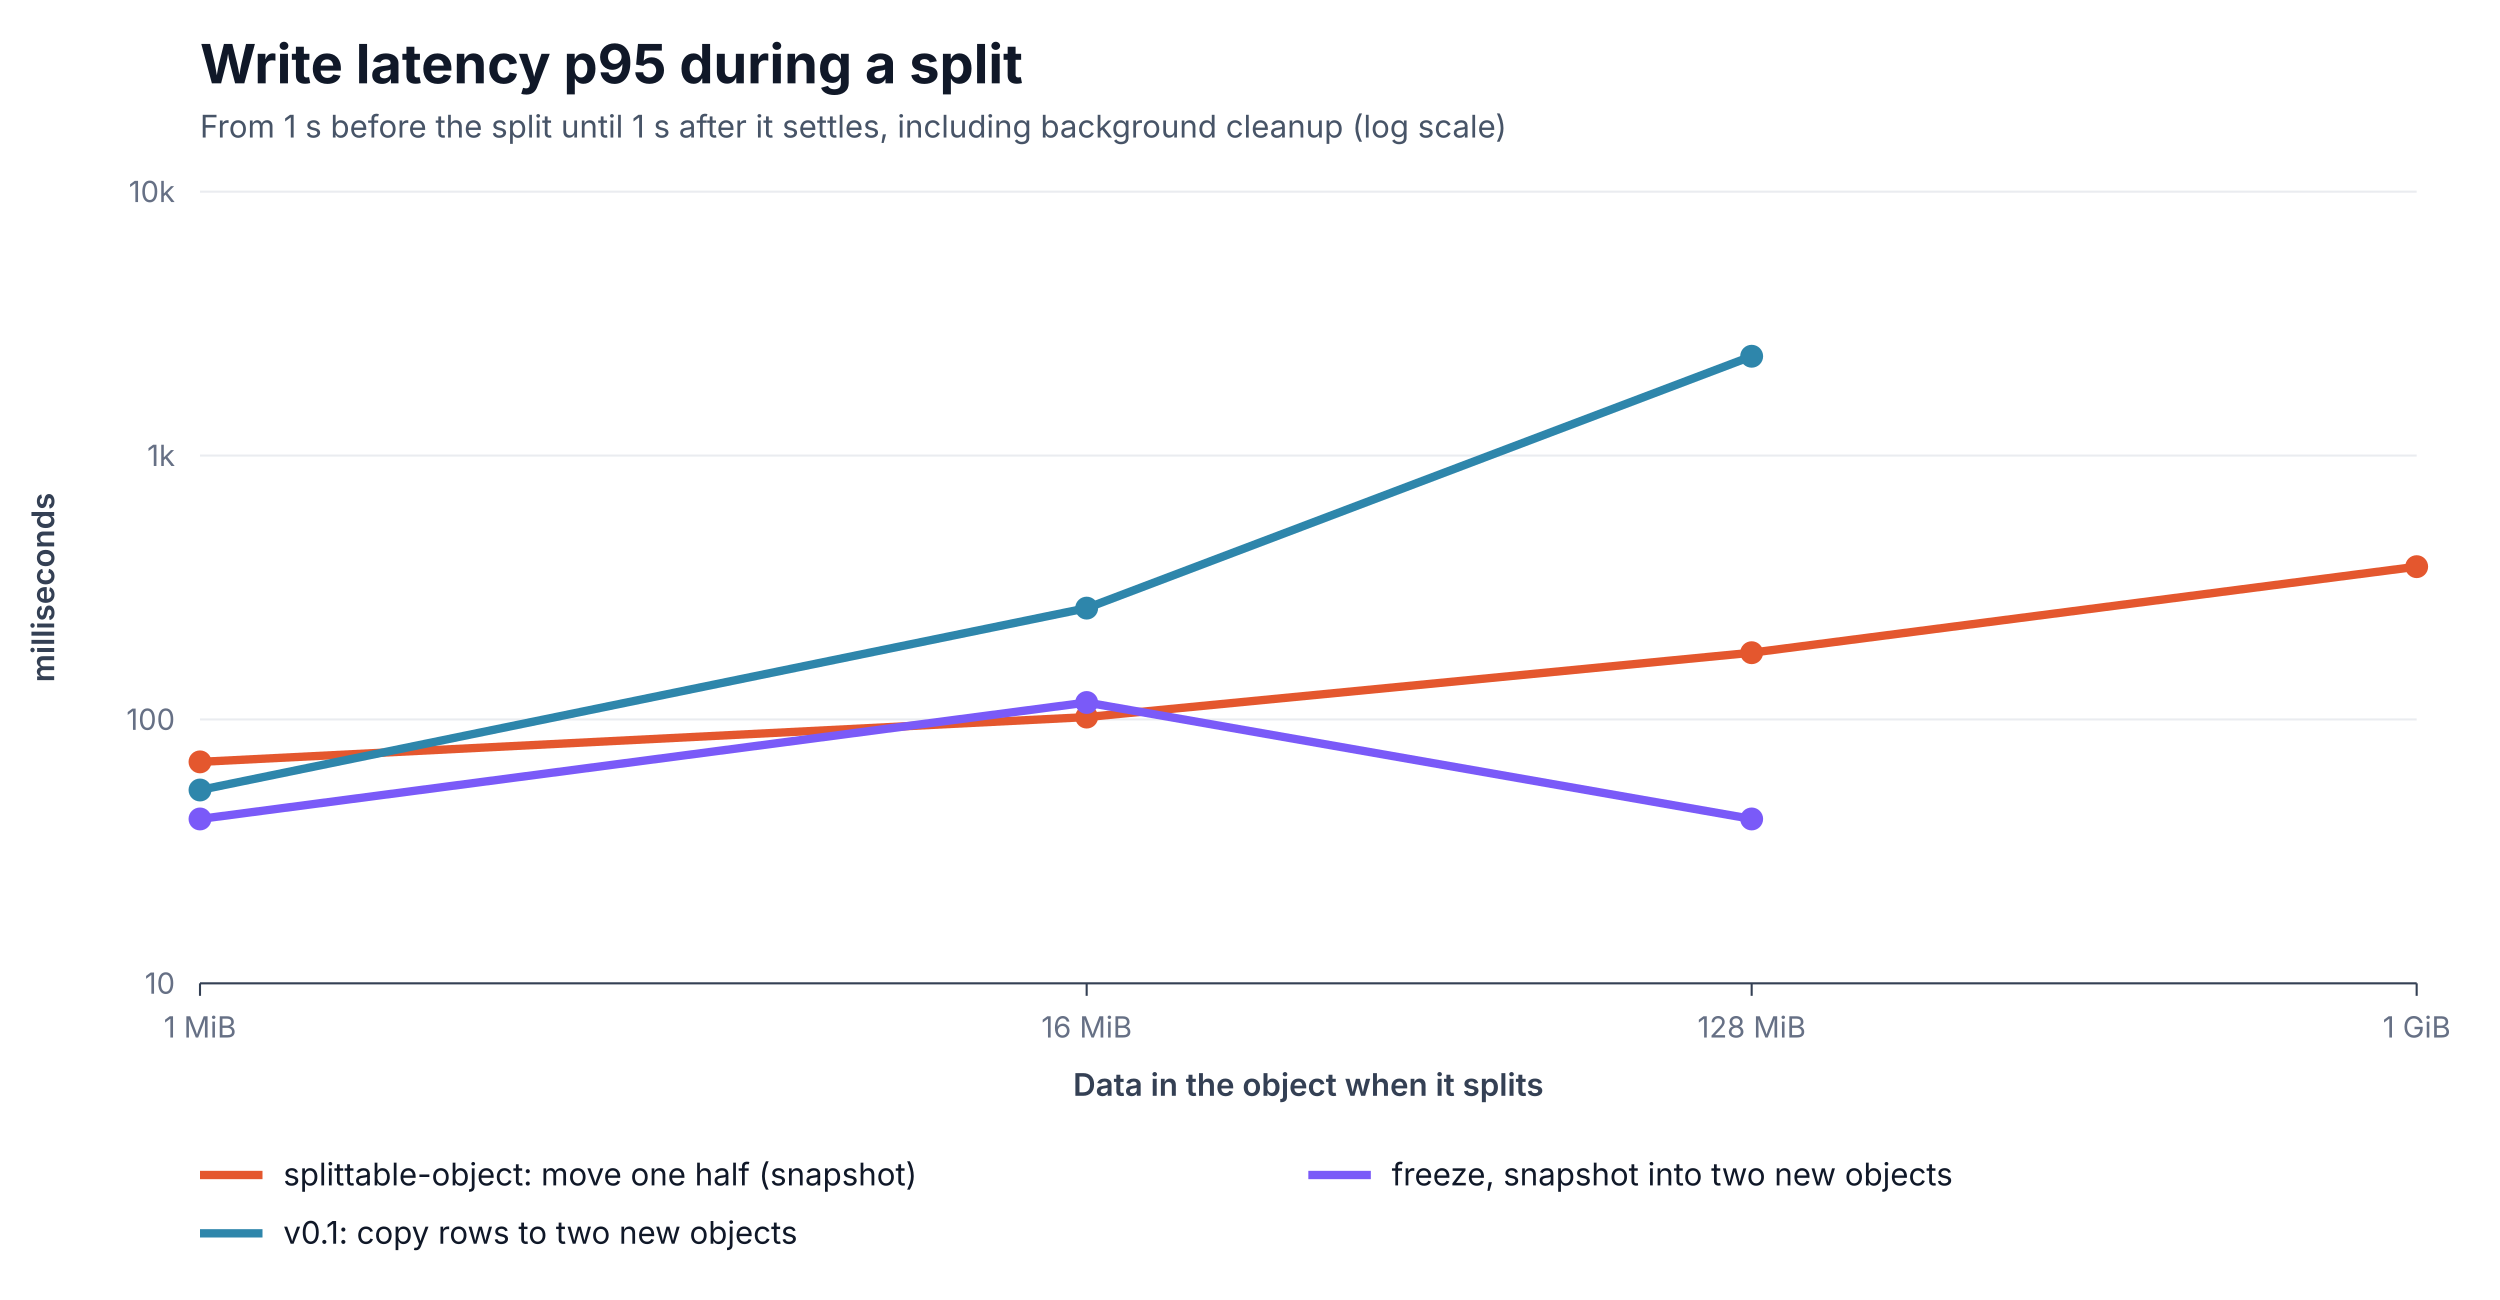
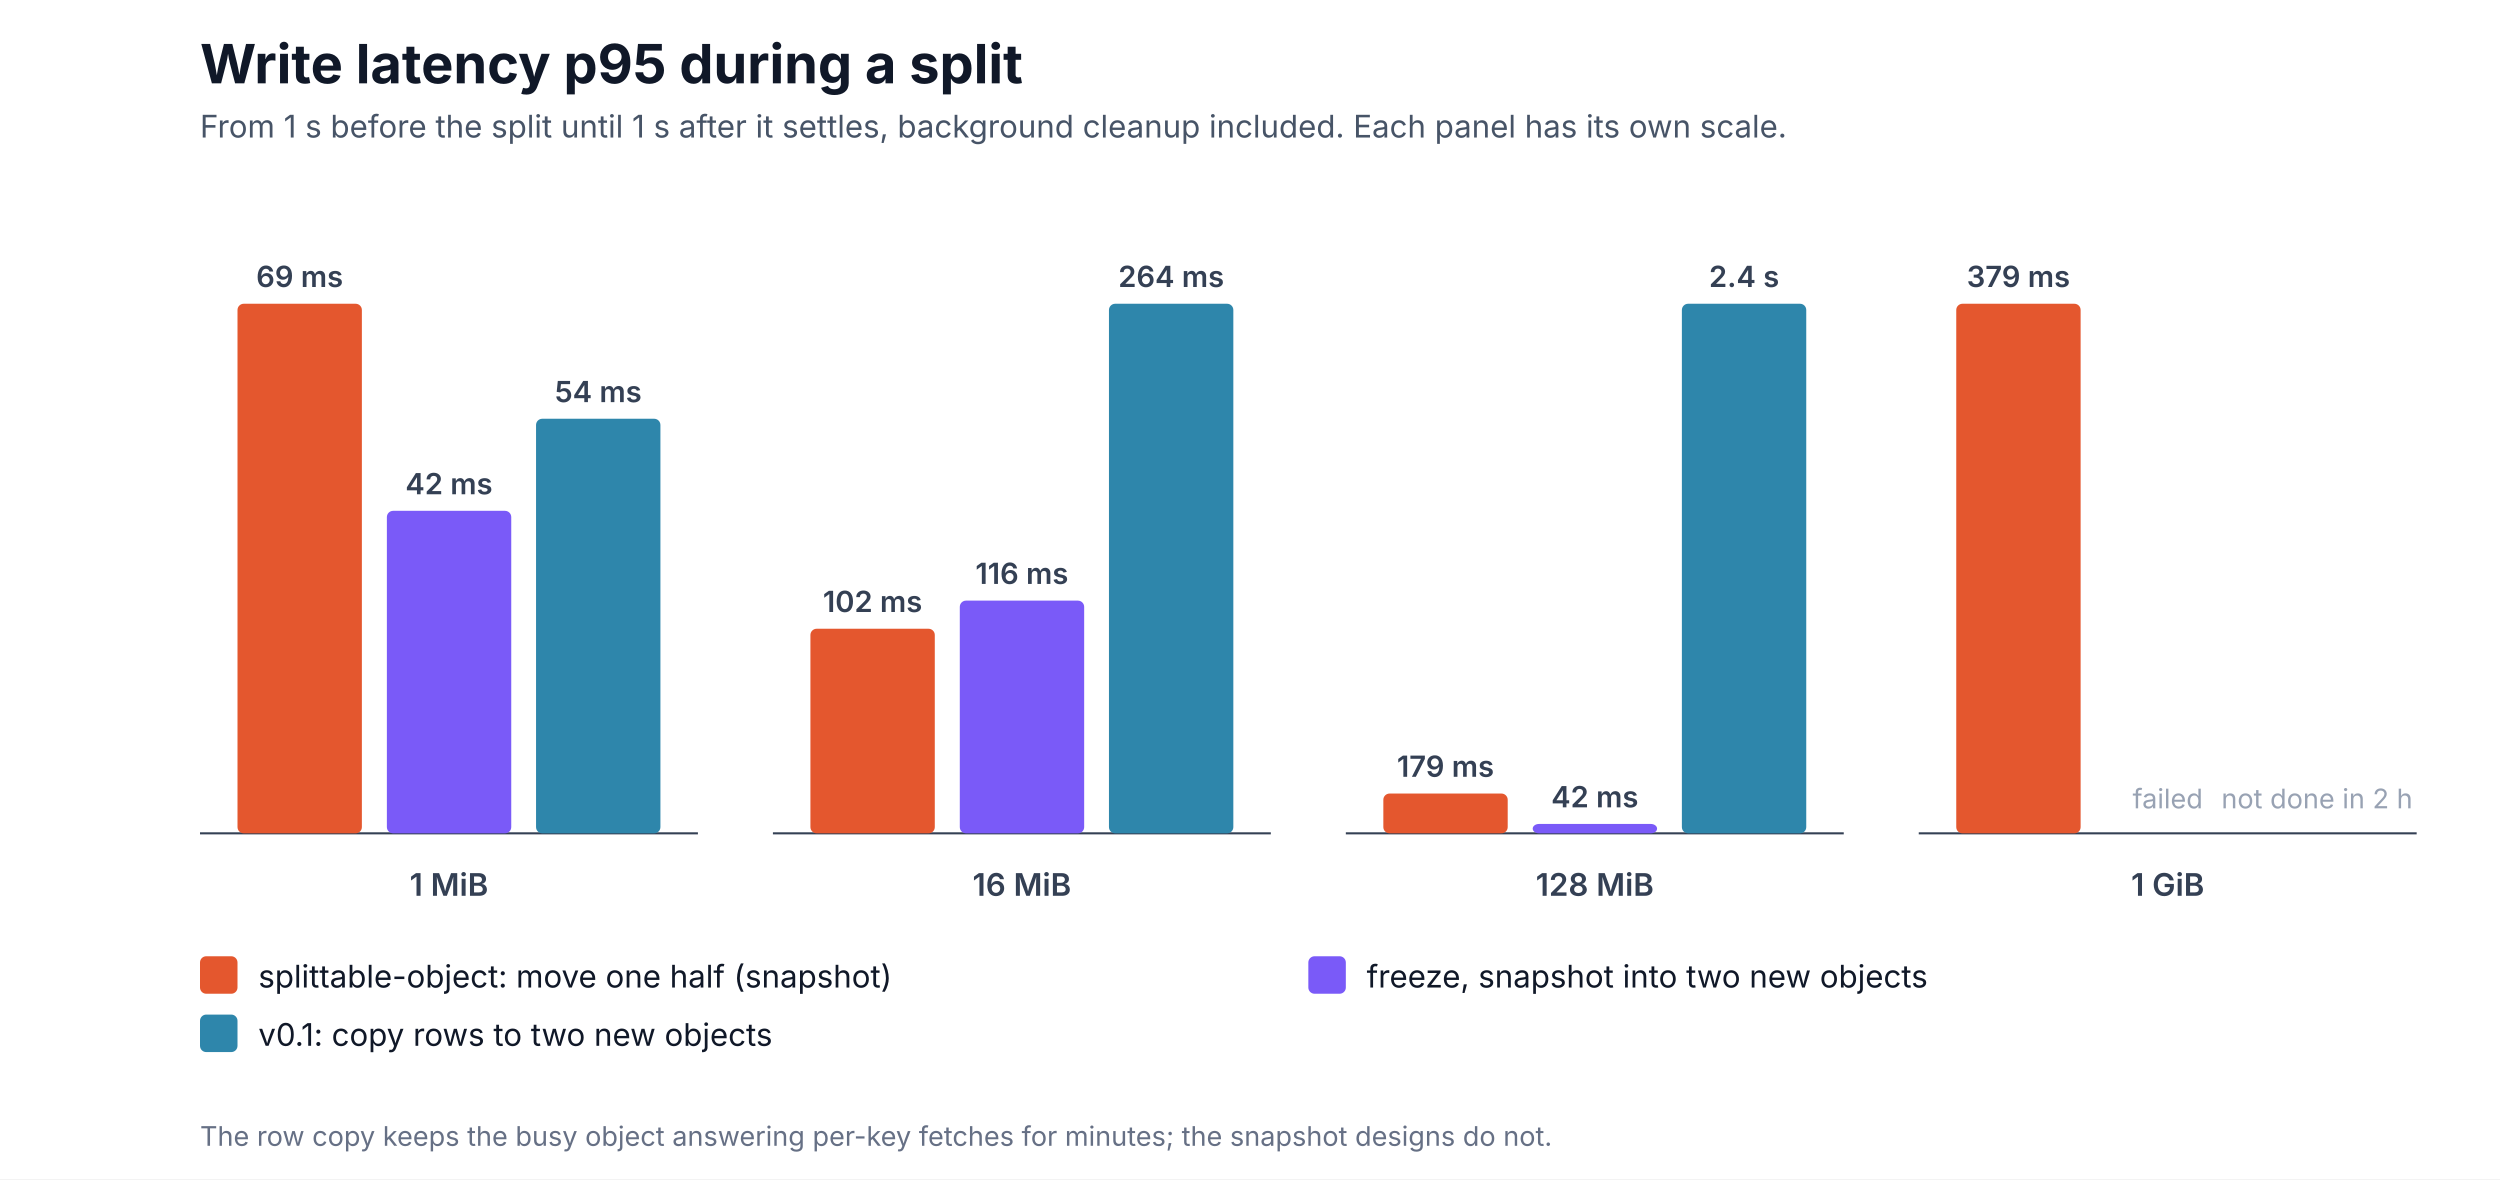
- <svg xmlns="http://www.w3.org/2000/svg" width="1200" height="624" viewBox="0 0 1200 624">
-   <style>text{font-family:Inter,ui-sans-serif,system-ui,-apple-system,sans-serif;fill:#101828}.title{font-size:26px;font-weight:700}.sub{font-size:15px;fill:#475467}.tick{font-size:14px;fill:#667085}.label{font-size:15px;font-weight:600;fill:#344054}.legend{font-size:15px}.grid{stroke:#eaecf0}.axisline{stroke:#344054}</style>
-   <rect width="1200" height="624" fill="#fff" />
+ <svg xmlns="http://www.w3.org/2000/svg" width="1200" height="566" viewBox="0 0 1200 566">
+   <style>text{font-family:Inter,ui-sans-serif,system-ui,-apple-system,sans-serif;fill:#101828}.title{font-size:26px;font-weight:700}.sub{font-size:15px;fill:#475467}.label{font-size:15px;font-weight:600;fill:#344054}.legend{font-size:15px}.value{font-size:14px;font-weight:600;fill:#344054}.na{font-size:13px;fill:#98a2b3}.note{font-size:13px;fill:#667085}.axisline{stroke:#344054}</style>
+   <rect width="1200" height="566" fill="#fff" />
  <text x="96" y="40" class="title">Write latency p95 during a split</text>
-   <text x="96" y="66" class="sub">From 1 s before the split until 1 s after it settles, including background cleanup (log scale)</text>
-   <line x1="96" x2="1160" y1="472" y2="472" class="grid" />
-   <text x="84" y="477" text-anchor="end" class="tick">10</text>
-   <line x1="96" x2="1160" y1="345.333" y2="345.333" class="grid" />
-   <text x="84" y="350.333" text-anchor="end" class="tick">100</text>
-   <line x1="96" x2="1160" y1="218.667" y2="218.667" class="grid" />
-   <text x="84" y="223.667" text-anchor="end" class="tick">1k</text>
-   <line x1="96" x2="1160" y1="92" y2="92" class="grid" />
-   <text x="84" y="97" text-anchor="end" class="tick">10k</text>
-   <line x1="96" x2="1160" y1="472" y2="472" class="axisline" />
-   <line x1="96" x2="96" y1="472" y2="478" class="axisline" />
-   <text x="96" y="498" text-anchor="middle" class="tick">1 MiB</text>
-   <line x1="521.6" x2="521.6" y1="472" y2="478" class="axisline" />
-   <text x="521.6" y="498" text-anchor="middle" class="tick">16 MiB</text>
-   <line x1="840.8" x2="840.8" y1="472" y2="478" class="axisline" />
-   <text x="840.8" y="498" text-anchor="middle" class="tick">128 MiB</text>
-   <line x1="1160" x2="1160" y1="472" y2="478" class="axisline" />
-   <text x="1160" y="498" text-anchor="middle" class="tick">1 GiB</text>
-   <polyline points="96.0,365.7 521.6,344.2 840.8,313.3 1160.0,272.0" fill="none" stroke="#e4572e" stroke-width="4" stroke-linejoin="round" />
-   <circle cx="96.0" cy="365.7" r="5.5" fill="#e4572e" />
-   <circle cx="521.6" cy="344.2" r="5.5" fill="#e4572e" />
-   <circle cx="840.8" cy="313.3" r="5.5" fill="#e4572e" />
-   <circle cx="1160.0" cy="272.0" r="5.5" fill="#e4572e" />
-   <polyline points="96.0,393.1 521.6,337.2 840.8,393.1" fill="none" stroke="#7a5af8" stroke-width="4" stroke-linejoin="round" />
-   <circle cx="96.0" cy="393.1" r="5.5" fill="#7a5af8" />
-   <circle cx="521.6" cy="337.2" r="5.5" fill="#7a5af8" />
-   <circle cx="840.8" cy="393.1" r="5.5" fill="#7a5af8" />
-   <polyline points="96.0,379.2 521.6,291.9 840.8,171.0" fill="none" stroke="#2e86ab" stroke-width="4" stroke-linejoin="round" />
-   <circle cx="96.0" cy="379.2" r="5.5" fill="#2e86ab" />
-   <circle cx="521.6" cy="291.9" r="5.5" fill="#2e86ab" />
-   <circle cx="840.8" cy="171.0" r="5.5" fill="#2e86ab" />
-   <text x="628" y="526" text-anchor="middle" class="label">Data in the object when it splits</text>
-   <text transform="translate(26,282) rotate(-90)" text-anchor="middle" class="label">milliseconds</text>
-   <g transform="translate(96,564)">
-     <line x1="0" x2="30" y1="0" y2="0" stroke="#e4572e" stroke-width="4" />
-     <text x="40" y="5" class="legend">splittable-object: move one half (snapshot)</text>
+   <text x="96" y="66" class="sub">From 1 s before the split until 1 s after it settles, background cleanup included. Each panel has its own scale.</text>
+   <line x1="96" x2="335" y1="400" y2="400" class="axisline" />
+   <rect x="114.0" y="145.8" width="59.7" height="254.2" rx="3" fill="#e4572e" />
+   <text x="143.833" y="137.763" text-anchor="middle" class="value">69 ms</text>
+   <rect x="185.7" y="245.2" width="59.7" height="154.8" rx="3" fill="#7a5af8" />
+   <text x="215.5" y="237.247" text-anchor="middle" class="value">42 ms</text>
+   <rect x="257.3" y="201.0" width="59.7" height="199.0" rx="3" fill="#2e86ab" />
+   <text x="287.167" y="193.032" text-anchor="middle" class="value">54 ms</text>
+   <text x="215.5" y="430" text-anchor="middle" class="label">1 MiB</text>
+   <line x1="371" x2="610" y1="400" y2="400" class="axisline" />
+   <rect x="389.0" y="301.8" width="59.7" height="98.2" rx="3" fill="#e4572e" />
+   <text x="418.833" y="293.772" text-anchor="middle" class="value">102 ms</text>
+   <rect x="460.7" y="288.3" width="59.7" height="111.7" rx="3" fill="#7a5af8" />
+   <text x="490.5" y="280.29" text-anchor="middle" class="value">116 ms</text>
+   <rect x="532.3" y="145.8" width="59.7" height="254.2" rx="3" fill="#2e86ab" />
+   <text x="562.167" y="137.763" text-anchor="middle" class="value">264 ms</text>
+   <text x="490.5" y="430" text-anchor="middle" class="label">16 MiB</text>
+   <line x1="646" x2="885" y1="400" y2="400" class="axisline" />
+   <rect x="664.0" y="380.9" width="59.7" height="19.1" rx="3" fill="#e4572e" />
+   <text x="693.833" y="372.879" text-anchor="middle" class="value">179 ms</text>
+   <rect x="735.7" y="395.5" width="59.7" height="4.5" rx="3" fill="#7a5af8" />
+   <text x="765.5" y="387.513" text-anchor="middle" class="value">42 ms</text>
+   <rect x="807.3" y="145.8" width="59.7" height="254.2" rx="3" fill="#2e86ab" />
+   <text x="837.167" y="137.763" text-anchor="middle" class="value">2.4 s</text>
+   <text x="765.5" y="430" text-anchor="middle" class="label">128 MiB</text>
+   <line x1="921" x2="1160" y1="400" y2="400" class="axisline" />
+   <rect x="939.0" y="145.8" width="59.7" height="254.2" rx="3" fill="#e4572e" />
+   <text x="968.833" y="137.763" text-anchor="middle" class="value">379 ms</text>
+   <text x="1040.5" y="388" text-anchor="middle" class="na">failed</text>
+   <text x="1112.167" y="388" text-anchor="middle" class="na">not done in 2 h</text>
+   <text x="1040.5" y="430" text-anchor="middle" class="label">1 GiB</text>
+   <g transform="translate(96,472)">
+     <rect width="18" height="18" y="-13" rx="3" fill="#e4572e" />
+     <text x="28" y="2" class="legend">splittable-object: move one half (snapshot)</text>
  </g>
-   <g transform="translate(628,564)">
-     <line x1="0" x2="30" y1="0" y2="0" stroke="#7a5af8" stroke-width="4" />
-     <text x="40" y="5" class="legend">freeze, snapshot into two new objects</text>
+   <g transform="translate(628,472)">
+     <rect width="18" height="18" y="-13" rx="3" fill="#7a5af8" />
+     <text x="28" y="2" class="legend">freeze, snapshot into two new objects</text>
  </g>
-   <g transform="translate(96,592)">
-     <line x1="0" x2="30" y1="0" y2="0" stroke="#2e86ab" stroke-width="4" />
-     <text x="40" y="5" class="legend">v0.1: copy rows to two new objects</text>
+   <g transform="translate(96,500)">
+     <rect width="18" height="18" y="-13" rx="3" fill="#2e86ab" />
+     <text x="28" y="2" class="legend">v0.1: copy rows to two new objects</text>
  </g>
+   <text x="96" y="550" class="note">The row copy keeps the busy object answering per-key fetches for minutes; the snapshot designs do not.</text>
</svg>
